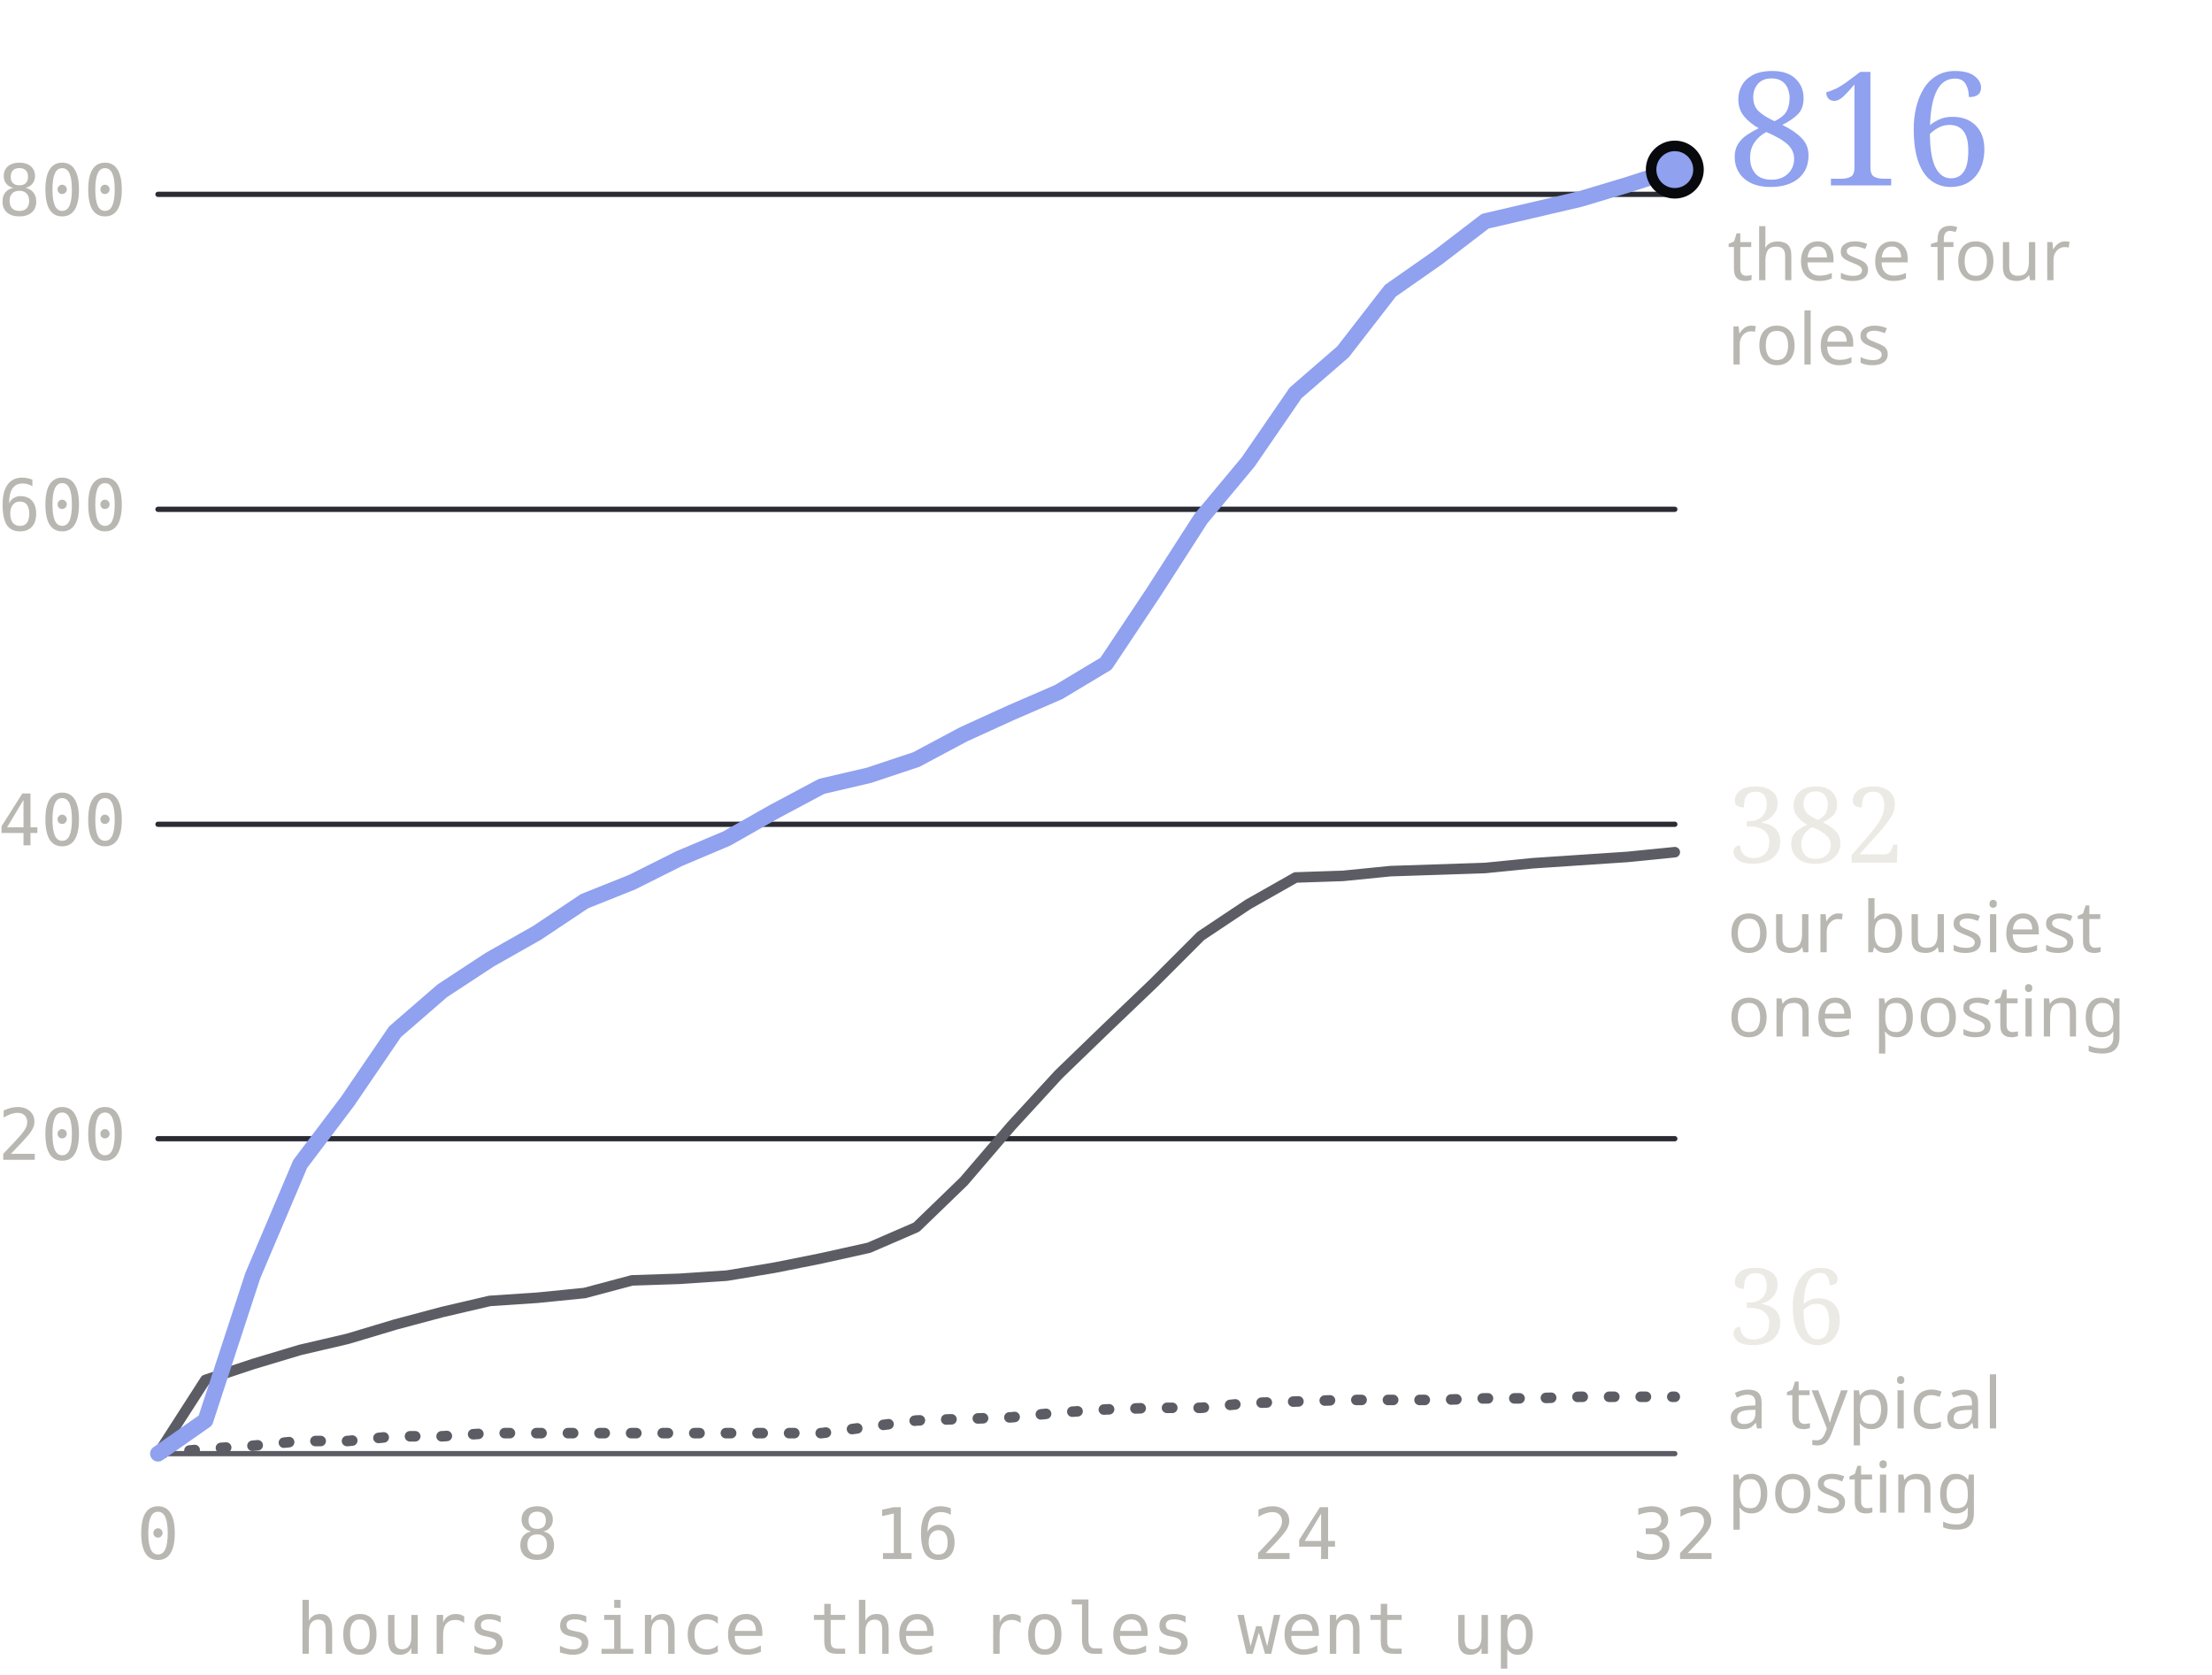
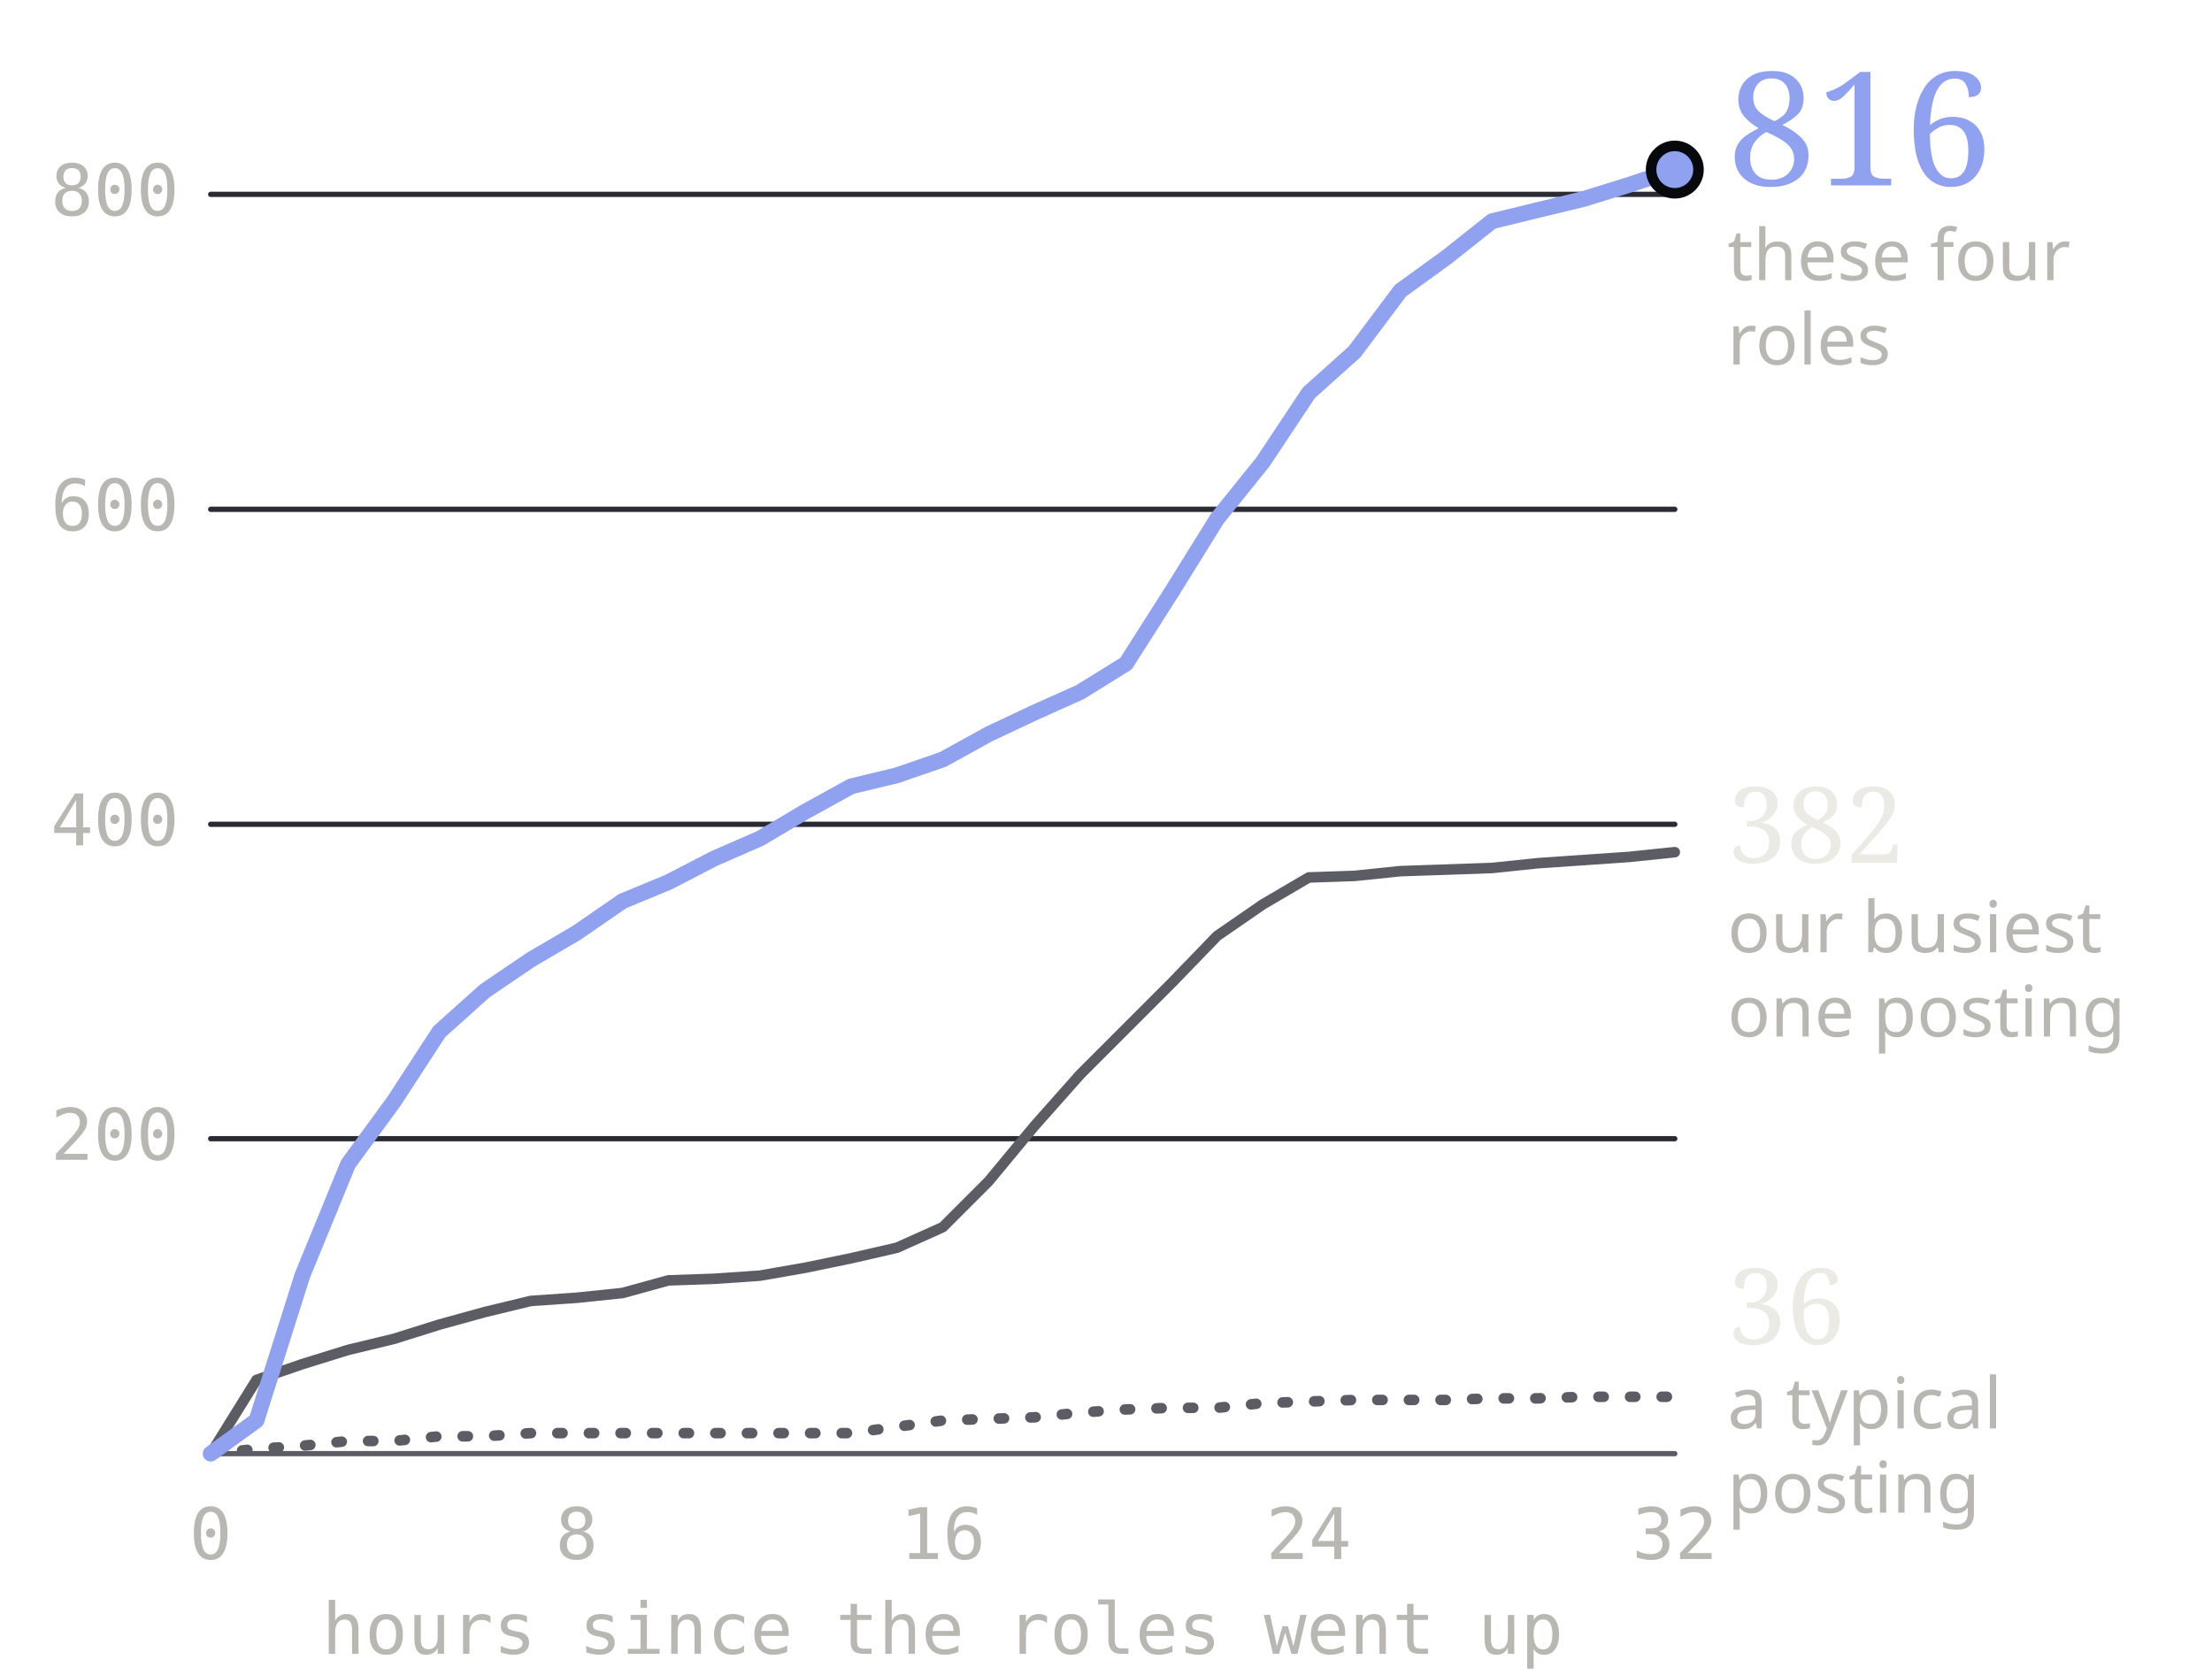
<svg xmlns="http://www.w3.org/2000/svg" width="420" height="318" viewBox="0 0 420 318">
  <g font-family="'Inter Variable', system-ui, sans-serif" font-size="15" fill="#eceae4">
-     <path d="M30 216.2 L318 216.2" fill="none" stroke="#2b2b33" stroke-width="1" stroke-linecap="round" />
-     <text x="24" y="220.2" font-size="13.5" text-anchor="end" fill="#b9b7b1" font-family="'Geist Mono Variable', ui-monospace, monospace">200</text>
-     <path d="M30 156.5 L318 156.5" fill="none" stroke="#2b2b33" stroke-width="1" stroke-linecap="round" />
-     <text x="24" y="160.5" font-size="13.5" text-anchor="end" fill="#b9b7b1" font-family="'Geist Mono Variable', ui-monospace, monospace">400</text>
-     <path d="M30 96.7 L318 96.7" fill="none" stroke="#2b2b33" stroke-width="1" stroke-linecap="round" />
-     <text x="24" y="100.7" font-size="13.5" text-anchor="end" fill="#b9b7b1" font-family="'Geist Mono Variable', ui-monospace, monospace">600</text>
-     <path d="M30 36.9 L318 36.9" fill="none" stroke="#2b2b33" stroke-width="1" stroke-linecap="round" />
-     <text x="24" y="40.9" font-size="13.5" text-anchor="end" fill="#b9b7b1" font-family="'Geist Mono Variable', ui-monospace, monospace">800</text>
-     <path d="M30 276 L318 276" fill="none" stroke="#5c5c64" stroke-width="1" stroke-linecap="round" />
-     <text x="30" y="296" font-size="13.5" text-anchor="middle" fill="#b9b7b1" font-family="'Geist Mono Variable', ui-monospace, monospace">0</text>
-     <text x="102" y="296" font-size="13.5" text-anchor="middle" fill="#b9b7b1" font-family="'Geist Mono Variable', ui-monospace, monospace">8</text>
-     <text x="174" y="296" font-size="13.5" text-anchor="middle" fill="#b9b7b1" font-family="'Geist Mono Variable', ui-monospace, monospace">16</text>
-     <text x="246" y="296" font-size="13.5" text-anchor="middle" fill="#b9b7b1" font-family="'Geist Mono Variable', ui-monospace, monospace">24</text>
+     <path d="M40 216.2 L318 216.2" fill="none" stroke="#2b2b33" stroke-width="1" stroke-linecap="round" />
+     <text x="34" y="220.2" font-size="13.5" text-anchor="end" fill="#b9b7b1" font-family="'Geist Mono Variable', ui-monospace, monospace">200</text>
+     <path d="M40 156.5 L318 156.5" fill="none" stroke="#2b2b33" stroke-width="1" stroke-linecap="round" />
+     <text x="34" y="160.5" font-size="13.5" text-anchor="end" fill="#b9b7b1" font-family="'Geist Mono Variable', ui-monospace, monospace">400</text>
+     <path d="M40 96.7 L318 96.7" fill="none" stroke="#2b2b33" stroke-width="1" stroke-linecap="round" />
+     <text x="34" y="100.7" font-size="13.5" text-anchor="end" fill="#b9b7b1" font-family="'Geist Mono Variable', ui-monospace, monospace">600</text>
+     <path d="M40 36.9 L318 36.9" fill="none" stroke="#2b2b33" stroke-width="1" stroke-linecap="round" />
+     <text x="34" y="40.9" font-size="13.5" text-anchor="end" fill="#b9b7b1" font-family="'Geist Mono Variable', ui-monospace, monospace">800</text>
+     <path d="M40 276 L318 276" fill="none" stroke="#5c5c64" stroke-width="1" stroke-linecap="round" />
+     <text x="40" y="296" font-size="13.5" text-anchor="middle" fill="#b9b7b1" font-family="'Geist Mono Variable', ui-monospace, monospace">0</text>
+     <text x="109.5" y="296" font-size="13.5" text-anchor="middle" fill="#b9b7b1" font-family="'Geist Mono Variable', ui-monospace, monospace">8</text>
+     <text x="179" y="296" font-size="13.5" text-anchor="middle" fill="#b9b7b1" font-family="'Geist Mono Variable', ui-monospace, monospace">16</text>
+     <text x="248.5" y="296" font-size="13.5" text-anchor="middle" fill="#b9b7b1" font-family="'Geist Mono Variable', ui-monospace, monospace">24</text>
    <text x="318" y="296" font-size="13.5" text-anchor="middle" fill="#b9b7b1" font-family="'Geist Mono Variable', ui-monospace, monospace">32</text>
-     <text x="174" y="314" font-size="13.5" text-anchor="middle" fill="#b9b7b1" font-family="'Geist Mono Variable', ui-monospace, monospace">hours since the roles went up</text>
-     <path d="M30 276 L39 275.1 L48 274.5 L57 273.6 L66 273.6 L75 272.7 L84 272.7 L93 272.1 L102 272.1 L111 272.1 L120 272.1 L129 272.1 L138 272.1 L147 272.1 L156 272.1 L165 270.9 L174 269.7 L183 269.4 L192 269.1 L201 268.2 L210 267.6 L219 267.3 L228 267.3 L237 266.4 L246 266.1 L255 265.8 L264 265.8 L273 265.8 L282 265.5 L291 265.5 L300 265.2 L309 265.2 L318 265.2" fill="none" stroke="#5c5c64" stroke-width="2" stroke-dasharray="1 5" stroke-linejoin="round" stroke-linecap="round" />
-     <path d="M30 276 L39 262 L48 259 L57 256.3 L66 254.2 L75 251.5 L84 249.1 L93 247 L102 246.4 L111 245.5 L120 243.1 L129 242.8 L138 242.2 L147 240.7 L156 238.9 L165 236.9 L174 233 L183 224.3 L192 213.8 L201 204 L210 195.3 L219 186.7 L228 177.7 L237 171.7 L246 166.6 L255 166.3 L264 165.4 L273 165.1 L282 164.8 L291 163.9 L300 163.3 L309 162.7 L318 161.8" fill="none" stroke="#5c5c64" stroke-width="2" stroke-linejoin="round" stroke-linecap="round" />
-     <path d="M30 276 L39 269.7 L48 242.2 L57 221 L66 209.1 L75 195.9 L84 188.1 L93 182.2 L102 177.1 L111 171.1 L120 167.5 L129 163 L138 159.2 L147 154.1 L156 149.3 L165 147.2 L174 144.2 L183 139.4 L192 135.3 L201 131.4 L210 126 L219 112.5 L228 98.5 L237 87.7 L246 74.6 L255 66.8 L264 55.2 L273 48.9 L282 42 L291 39.9 L300 37.8 L309 35.1 L318 32.2" fill="none" stroke="#8fa1ef" stroke-width="3" stroke-linejoin="round" stroke-linecap="round" />
+     <text x="179" y="314" font-size="13.5" text-anchor="middle" fill="#b9b7b1" font-family="'Geist Mono Variable', ui-monospace, monospace">hours since the roles went up</text>
+     <path d="M40 276 L48.7 275.1 L57.4 274.5 L66.1 273.6 L74.8 273.6 L83.4 272.7 L92.1 272.7 L100.8 272.1 L109.5 272.1 L118.2 272.1 L126.9 272.1 L135.6 272.1 L144.3 272.1 L152.9 272.1 L161.6 272.1 L170.3 270.9 L179 269.7 L187.7 269.4 L196.4 269.1 L205.1 268.2 L213.8 267.6 L222.4 267.3 L231.1 267.3 L239.8 266.4 L248.5 266.1 L257.2 265.8 L265.9 265.8 L274.6 265.8 L283.3 265.5 L291.9 265.5 L300.6 265.2 L309.3 265.2 L318 265.2" fill="none" stroke="#5c5c64" stroke-width="2" stroke-dasharray="1 5" stroke-linejoin="round" stroke-linecap="round" />
+     <path d="M40 276 L48.7 262 L57.4 259 L66.1 256.3 L74.8 254.2 L83.4 251.5 L92.1 249.1 L100.8 247 L109.5 246.4 L118.2 245.5 L126.9 243.1 L135.6 242.8 L144.3 242.2 L152.9 240.7 L161.6 238.9 L170.3 236.9 L179 233 L187.7 224.3 L196.4 213.8 L205.1 204 L213.8 195.3 L222.4 186.7 L231.1 177.7 L239.8 171.7 L248.5 166.6 L257.2 166.3 L265.9 165.4 L274.6 165.1 L283.3 164.8 L291.9 163.9 L300.6 163.3 L309.3 162.7 L318 161.8" fill="none" stroke="#5c5c64" stroke-width="2" stroke-linejoin="round" stroke-linecap="round" />
+     <path d="M40 276 L48.7 269.7 L57.4 242.2 L66.1 221 L74.8 209.1 L83.4 195.9 L92.1 188.1 L100.8 182.2 L109.5 177.1 L118.2 171.1 L126.9 167.5 L135.6 163 L144.3 159.2 L152.9 154.1 L161.6 149.3 L170.3 147.2 L179 144.2 L187.7 139.4 L196.4 135.3 L205.1 131.4 L213.8 126 L222.4 112.5 L231.1 98.5 L239.8 87.7 L248.5 74.6 L257.2 66.8 L265.9 55.2 L274.6 48.9 L283.3 42 L291.9 39.9 L300.6 37.8 L309.3 35.1 L318 32.2" fill="none" stroke="#8fa1ef" stroke-width="3" stroke-linejoin="round" stroke-linecap="round" />
    <circle cx="318" cy="32.2" r="4.5" fill="#8fa1ef" stroke="#08090c" stroke-width="2" />
    <text x="328" y="35.2" font-size="30" font-weight="500" fill="#8fa1ef" font-family="'Fraunces Variable', 'Iowan Old Style', Georgia, serif">816</text>
    <text x="328" y="53.2" font-size="13.5" fill="#b9b7b1">these four</text>
    <text x="328" y="69.2" font-size="13.5" fill="#b9b7b1">roles</text>
    <text x="328" y="163.8" font-size="20" font-weight="500" font-family="'Fraunces Variable', 'Iowan Old Style', Georgia, serif">382</text>
    <text x="328" y="180.8" font-size="13.5" fill="#b9b7b1">our busiest</text>
    <text x="328" y="196.8" font-size="13.5" fill="#b9b7b1">one posting</text>
    <text x="328" y="255.2" font-size="20" font-weight="500" font-family="'Fraunces Variable', 'Iowan Old Style', Georgia, serif">36</text>
    <text x="328" y="271.2" font-size="13.5" fill="#b9b7b1">a typical</text>
    <text x="328" y="287.2" font-size="13.5" fill="#b9b7b1">posting</text>
  </g>
</svg>
